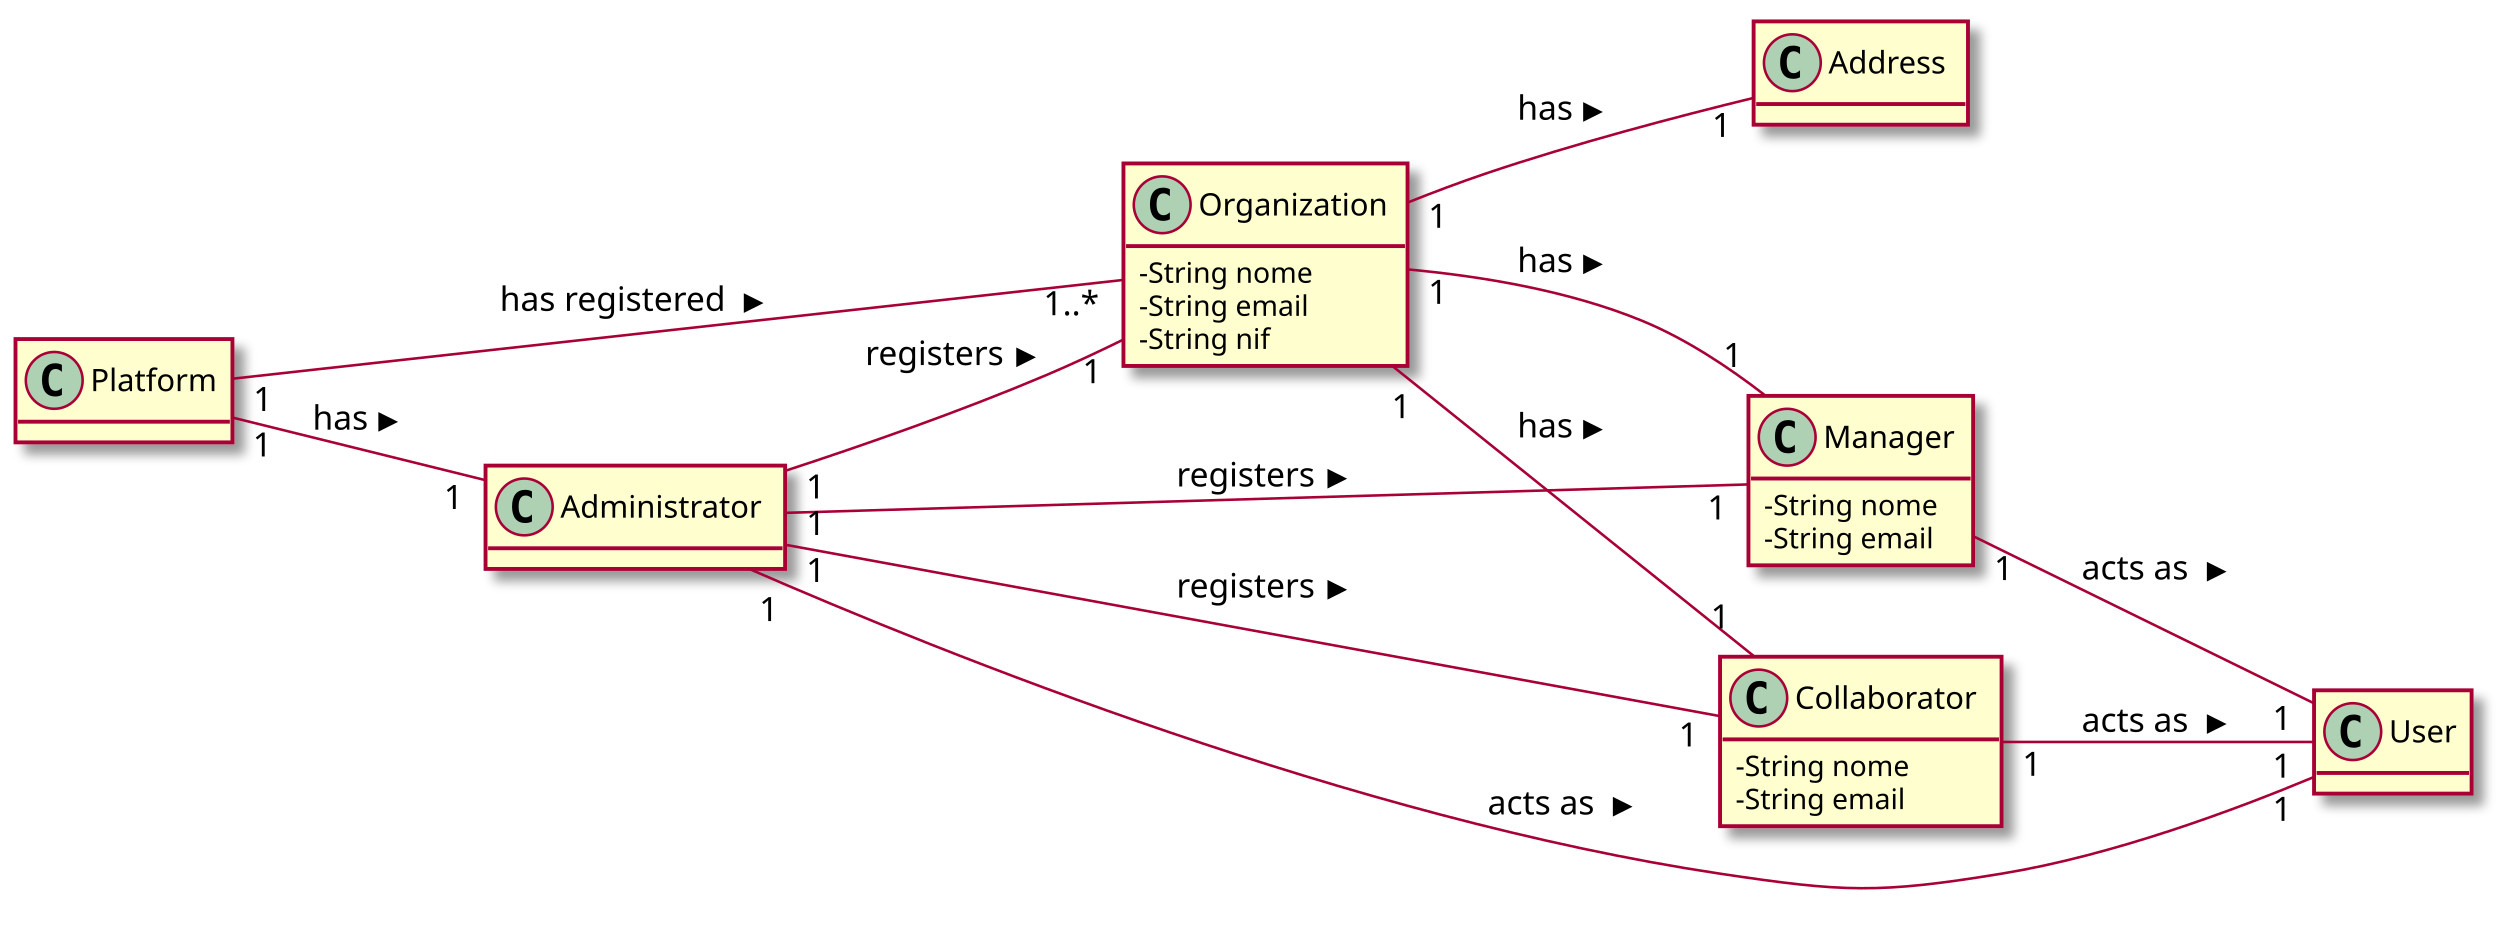
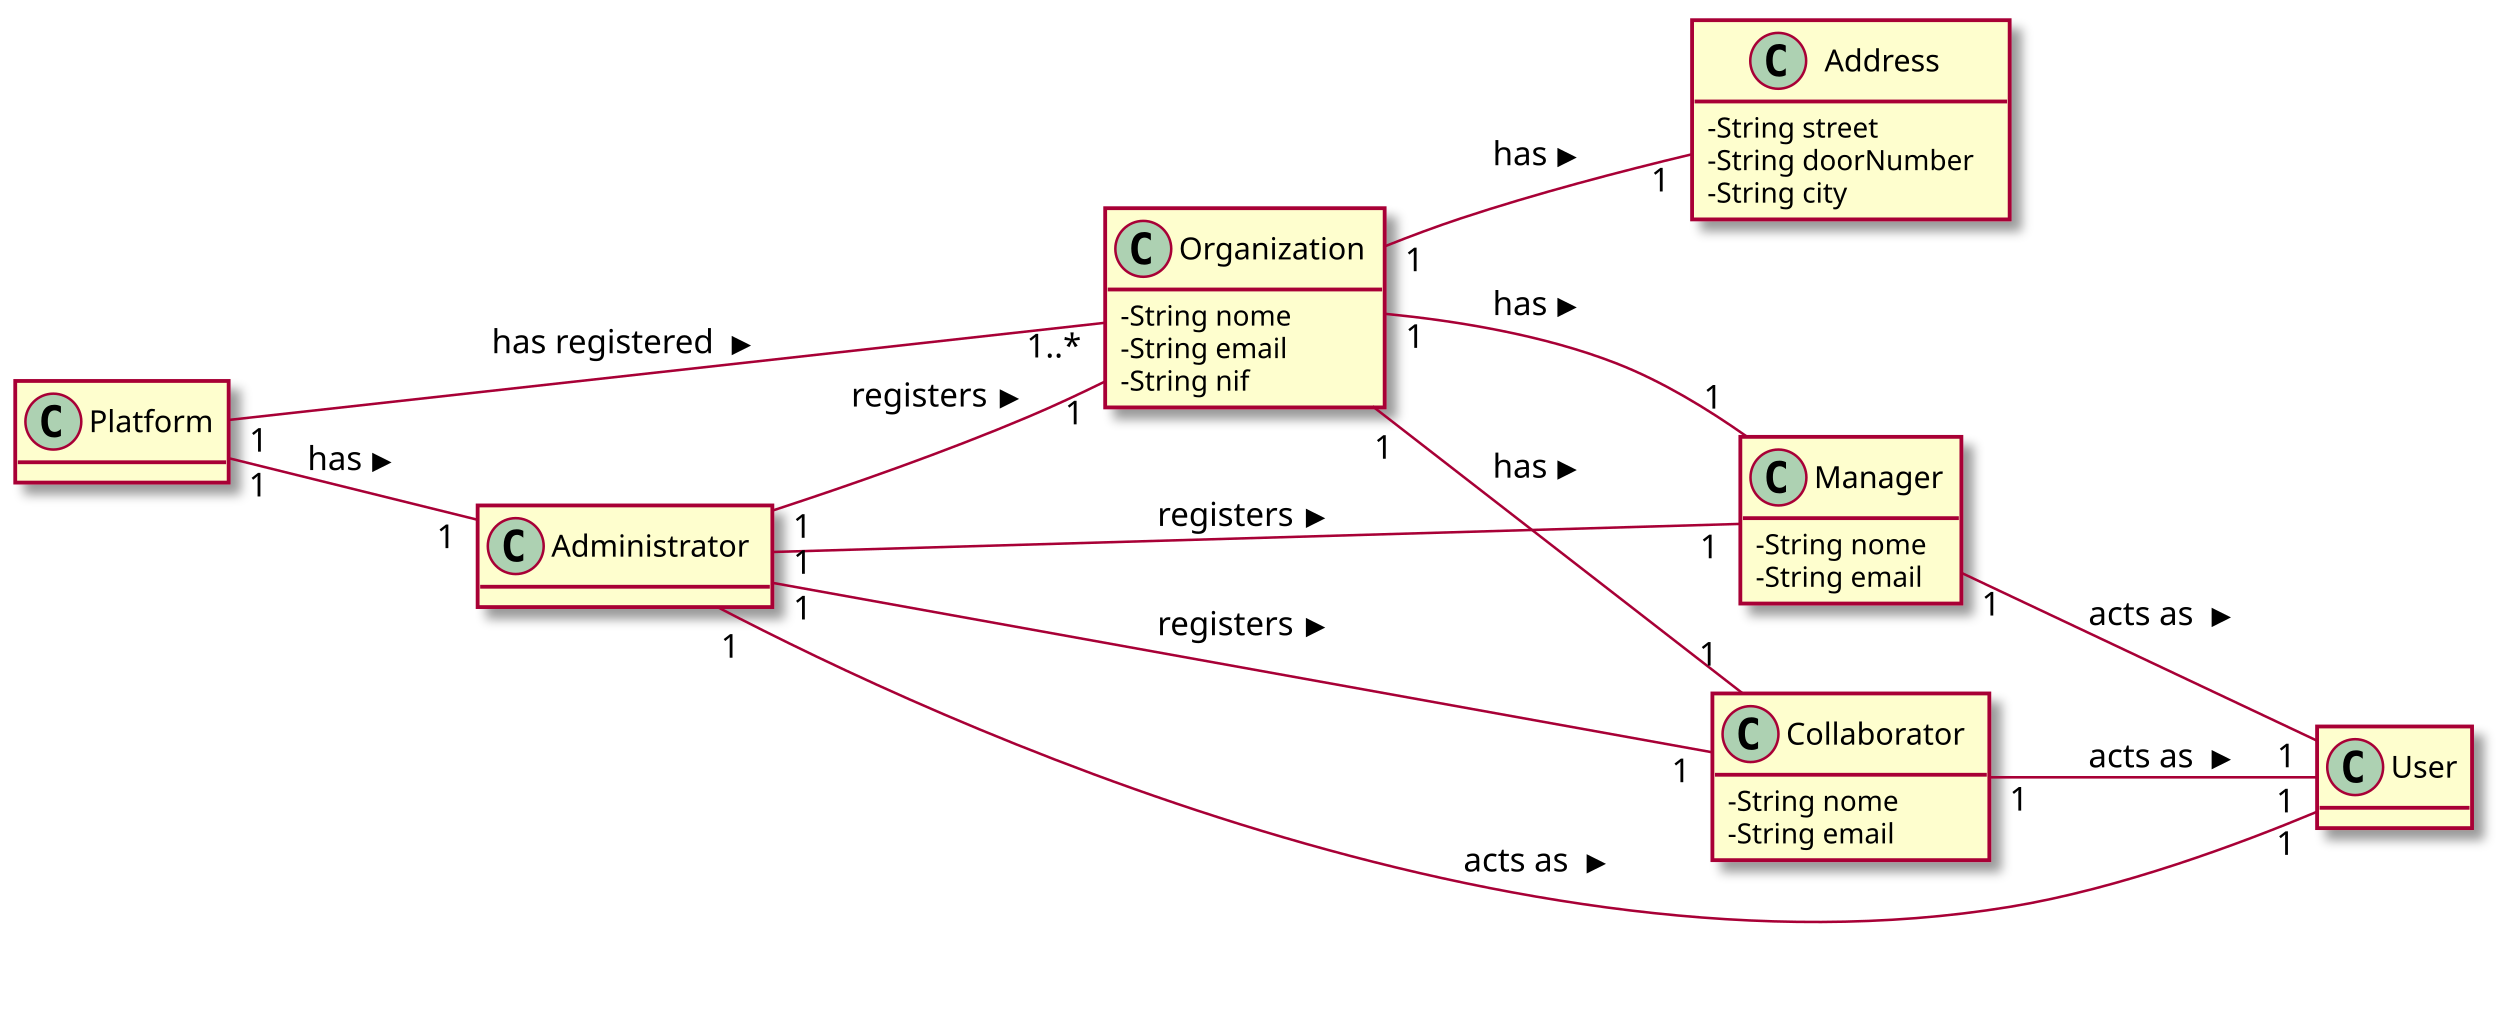
- <svg xmlns="http://www.w3.org/2000/svg" contentScriptType="application/ecmascript" contentStyleType="text/css" height="358px" preserveAspectRatio="none" style="width:968px;height:358px;" version="1.1" viewBox="0 0 968 358" width="968px" zoomAndPan="magnify">
+ <svg xmlns="http://www.w3.org/2000/svg" contentScriptType="application/ecmascript" contentStyleType="text/css" height="400px" preserveAspectRatio="none" style="width:984px;height:400px;" version="1.1" viewBox="0 0 984 400" width="984px" zoomAndPan="magnify">
  <defs>
-     <filter height="300%" id="f1e9jxdoafjw06" width="300%" x="-1" y="-1">
+     <filter height="300%" id="f1qol5cggghutw" width="300%" x="-1" y="-1">
      <feGaussianBlur result="blurOut" stdDeviation="2.0" />
      <feColorMatrix in="blurOut" result="blurOut2" type="matrix" values="0 0 0 0 0 0 0 0 0 0 0 0 0 0 0 0 0 0 .4 0" />
      <feOffset dx="4.0" dy="4.0" in="blurOut2" result="blurOut3" />
      <feBlend in="SourceGraphic" in2="blurOut3" mode="normal" />
    </filter>
  </defs>
  <g>
-     <rect fill="#FEFECE" filter="url(#f1e9jxdoafjw06)" height="40" id="Platform" style="stroke: #A80036; stroke-width: 1.5;" width="84" x="6" y="131.286" />
-     <ellipse cx="21" cy="147.286" fill="#ADD1B2" rx="11" ry="11" style="stroke: #A80036; stroke-width: 1.0;" />
-     <path d="M23.969,152.927 Q23.391,153.224 22.75,153.372 Q22.109,153.521 21.406,153.521 Q18.906,153.521 17.586,151.872 Q16.266,150.224 16.266,147.099 Q16.266,143.974 17.586,142.317 Q18.906,140.661 21.406,140.661 Q22.109,140.661 22.758,140.817 Q23.406,140.974 23.969,141.271 L23.969,143.989 Q23.344,143.411 22.75,143.138 Q22.156,142.864 21.531,142.864 Q20.188,142.864 19.5,143.935 Q18.812,145.005 18.812,147.099 Q18.812,149.192 19.5,150.263 Q20.188,151.333 21.531,151.333 Q22.156,151.333 22.75,151.06 Q23.344,150.786 23.969,150.208 L23.969,152.927 Z " />
-     <text fill="#000000" font-family="sans-serif" font-size="12" lengthAdjust="spacingAndGlyphs" textLength="52" x="35" y="151.44">Platform</text>
-     <line style="stroke: #A80036; stroke-width: 1.5;" x1="7" x2="89" y1="163.286" y2="163.286" />
-     <rect fill="#FEFECE" filter="url(#f1e9jxdoafjw06)" height="78.414" id="Organization" style="stroke: #A80036; stroke-width: 1.5;" width="110" x="435" y="63.286" />
-     <ellipse cx="450" cy="79.286" fill="#ADD1B2" rx="11" ry="11" style="stroke: #A80036; stroke-width: 1.0;" />
-     <path d="M452.969,84.927 Q452.391,85.224 451.75,85.372 Q451.109,85.521 450.406,85.521 Q447.906,85.521 446.586,83.872 Q445.266,82.224 445.266,79.099 Q445.266,75.974 446.586,74.317 Q447.906,72.661 450.406,72.661 Q451.109,72.661 451.758,72.817 Q452.406,72.974 452.969,73.271 L452.969,75.989 Q452.344,75.411 451.75,75.138 Q451.156,74.864 450.531,74.864 Q449.188,74.864 448.5,75.935 Q447.812,77.005 447.812,79.099 Q447.812,81.192 448.5,82.263 Q449.188,83.333 450.531,83.333 Q451.156,83.333 451.75,83.06 Q452.344,82.786 452.969,82.208 L452.969,84.927 Z " />
-     <text fill="#000000" font-family="sans-serif" font-size="12" lengthAdjust="spacingAndGlyphs" textLength="78" x="464" y="83.441">Organization</text>
-     <line style="stroke: #A80036; stroke-width: 1.5;" x1="436" x2="544" y1="95.286" y2="95.286" />
-     <text fill="#000000" font-family="sans-serif" font-size="11" lengthAdjust="spacingAndGlyphs" textLength="74" x="441" y="109.497">-String nome</text>
-     <text fill="#000000" font-family="sans-serif" font-size="11" lengthAdjust="spacingAndGlyphs" textLength="73" x="441" y="122.301">-String email</text>
-     <text fill="#000000" font-family="sans-serif" font-size="11" lengthAdjust="spacingAndGlyphs" textLength="56" x="441" y="135.106">-String nif</text>
-     <rect fill="#FEFECE" filter="url(#f1e9jxdoafjw06)" height="65.609" id="Collaborator" style="stroke: #A80036; stroke-width: 1.5;" width="109" x="666" y="254.286" />
-     <ellipse cx="681" cy="270.286" fill="#ADD1B2" rx="11" ry="11" style="stroke: #A80036; stroke-width: 1.0;" />
-     <path d="M683.969,275.927 Q683.391,276.224 682.75,276.372 Q682.109,276.521 681.406,276.521 Q678.906,276.521 677.586,274.872 Q676.266,273.224 676.266,270.099 Q676.266,266.974 677.586,265.317 Q678.906,263.661 681.406,263.661 Q682.109,263.661 682.758,263.817 Q683.406,263.974 683.969,264.271 L683.969,266.989 Q683.344,266.411 682.75,266.138 Q682.156,265.864 681.531,265.864 Q680.188,265.864 679.5,266.935 Q678.812,268.005 678.812,270.099 Q678.812,272.192 679.5,273.263 Q680.188,274.333 681.531,274.333 Q682.156,274.333 682.75,274.06 Q683.344,273.786 683.969,273.208 L683.969,275.927 Z " />
-     <text fill="#000000" font-family="sans-serif" font-size="12" lengthAdjust="spacingAndGlyphs" textLength="77" x="695" y="274.44">Collaborator</text>
-     <line style="stroke: #A80036; stroke-width: 1.5;" x1="667" x2="774" y1="286.286" y2="286.286" />
-     <text fill="#000000" font-family="sans-serif" font-size="11" lengthAdjust="spacingAndGlyphs" textLength="74" x="672" y="300.497">-String nome</text>
-     <text fill="#000000" font-family="sans-serif" font-size="11" lengthAdjust="spacingAndGlyphs" textLength="73" x="672" y="313.301">-String email</text>
-     <rect fill="#FEFECE" filter="url(#f1e9jxdoafjw06)" height="65.609" id="Manager" style="stroke: #A80036; stroke-width: 1.5;" width="87" x="677" y="153.286" />
-     <ellipse cx="692" cy="169.286" fill="#ADD1B2" rx="11" ry="11" style="stroke: #A80036; stroke-width: 1.0;" />
-     <path d="M694.969,174.927 Q694.391,175.224 693.75,175.372 Q693.109,175.521 692.406,175.521 Q689.906,175.521 688.586,173.872 Q687.266,172.224 687.266,169.099 Q687.266,165.974 688.586,164.317 Q689.906,162.661 692.406,162.661 Q693.109,162.661 693.758,162.817 Q694.406,162.974 694.969,163.271 L694.969,165.989 Q694.344,165.411 693.75,165.138 Q693.156,164.864 692.531,164.864 Q691.188,164.864 690.5,165.935 Q689.812,167.005 689.812,169.099 Q689.812,171.192 690.5,172.263 Q691.188,173.333 692.531,173.333 Q693.156,173.333 693.75,173.06 Q694.344,172.786 694.969,172.208 L694.969,174.927 Z " />
-     <text fill="#000000" font-family="sans-serif" font-size="12" lengthAdjust="spacingAndGlyphs" textLength="55" x="706" y="173.44">Manager</text>
-     <line style="stroke: #A80036; stroke-width: 1.5;" x1="678" x2="763" y1="185.286" y2="185.286" />
-     <text fill="#000000" font-family="sans-serif" font-size="11" lengthAdjust="spacingAndGlyphs" textLength="74" x="683" y="199.497">-String nome</text>
-     <text fill="#000000" font-family="sans-serif" font-size="11" lengthAdjust="spacingAndGlyphs" textLength="73" x="683" y="212.301">-String email</text>
-     <rect fill="#FEFECE" filter="url(#f1e9jxdoafjw06)" height="40" id="User" style="stroke: #A80036; stroke-width: 1.5;" width="61" x="896" y="267.286" />
-     <ellipse cx="911" cy="283.286" fill="#ADD1B2" rx="11" ry="11" style="stroke: #A80036; stroke-width: 1.0;" />
-     <path d="M913.969,288.927 Q913.391,289.224 912.75,289.372 Q912.109,289.521 911.406,289.521 Q908.906,289.521 907.586,287.872 Q906.266,286.224 906.266,283.099 Q906.266,279.974 907.586,278.317 Q908.906,276.661 911.406,276.661 Q912.109,276.661 912.758,276.817 Q913.406,276.974 913.969,277.271 L913.969,279.989 Q913.344,279.411 912.75,279.138 Q912.156,278.864 911.531,278.864 Q910.188,278.864 909.5,279.935 Q908.812,281.005 908.812,283.099 Q908.812,285.192 909.5,286.263 Q910.188,287.333 911.531,287.333 Q912.156,287.333 912.75,287.06 Q913.344,286.786 913.969,286.208 L913.969,288.927 Z " />
-     <text fill="#000000" font-family="sans-serif" font-size="12" lengthAdjust="spacingAndGlyphs" textLength="29" x="925" y="287.44">User</text>
-     <line style="stroke: #A80036; stroke-width: 1.5;" x1="897" x2="956" y1="299.286" y2="299.286" />
-     <rect fill="#FEFECE" filter="url(#f1e9jxdoafjw06)" height="40" id="Administrator" style="stroke: #A80036; stroke-width: 1.5;" width="116" x="188" y="180.286" />
-     <ellipse cx="203" cy="196.286" fill="#ADD1B2" rx="11" ry="11" style="stroke: #A80036; stroke-width: 1.0;" />
-     <path d="M205.969,201.927 Q205.391,202.224 204.75,202.372 Q204.109,202.521 203.406,202.521 Q200.906,202.521 199.586,200.872 Q198.266,199.224 198.266,196.099 Q198.266,192.974 199.586,191.317 Q200.906,189.661 203.406,189.661 Q204.109,189.661 204.758,189.817 Q205.406,189.974 205.969,190.271 L205.969,192.989 Q205.344,192.411 204.75,192.138 Q204.156,191.864 203.531,191.864 Q202.188,191.864 201.5,192.935 Q200.812,194.005 200.812,196.099 Q200.812,198.192 201.5,199.263 Q202.188,200.333 203.531,200.333 Q204.156,200.333 204.75,200.06 Q205.344,199.786 205.969,199.208 L205.969,201.927 Z " />
-     <text fill="#000000" font-family="sans-serif" font-size="12" lengthAdjust="spacingAndGlyphs" textLength="84" x="217" y="200.44">Administrator</text>
-     <line style="stroke: #A80036; stroke-width: 1.5;" x1="189" x2="303" y1="212.286" y2="212.286" />
-     <rect fill="#FEFECE" filter="url(#f1e9jxdoafjw06)" height="40" id="Address" style="stroke: #A80036; stroke-width: 1.5;" width="83" x="679" y="8.286" />
-     <ellipse cx="694" cy="24.286" fill="#ADD1B2" rx="11" ry="11" style="stroke: #A80036; stroke-width: 1.0;" />
-     <path d="M696.969,29.927 Q696.391,30.224 695.75,30.372 Q695.109,30.521 694.406,30.521 Q691.906,30.521 690.586,28.872 Q689.266,27.224 689.266,24.099 Q689.266,20.974 690.586,19.317 Q691.906,17.661 694.406,17.661 Q695.109,17.661 695.758,17.817 Q696.406,17.974 696.969,18.271 L696.969,20.989 Q696.344,20.411 695.75,20.138 Q695.156,19.864 694.531,19.864 Q693.188,19.864 692.5,20.935 Q691.812,22.005 691.812,24.099 Q691.812,26.192 692.5,27.263 Q693.188,28.333 694.531,28.333 Q695.156,28.333 695.75,28.06 Q696.344,27.786 696.969,27.208 L696.969,29.927 Z " />
-     <text fill="#000000" font-family="sans-serif" font-size="12" lengthAdjust="spacingAndGlyphs" textLength="51" x="708" y="28.441">Address</text>
-     <line style="stroke: #A80036; stroke-width: 1.5;" x1="680" x2="761" y1="40.286" y2="40.286" />
-     <path d="M90.476,161.798 C118.884,168.828 156.629,178.169 187.821,185.888 " fill="none" id="Platform-Administrator" style="stroke: #A80036; stroke-width: 1.0;" />
-     <text fill="#000000" font-family="sans-serif" font-size="13" lengthAdjust="spacingAndGlyphs" textLength="23" x="121" y="166.353">has</text>
-     <polygon fill="#000000" points="147,160.353,153,163.353,147,166.353,147,160.353" style="stroke: #000000; stroke-width: 1.0;" />
-     <text fill="#000000" font-family="sans-serif" font-size="13" lengthAdjust="spacingAndGlyphs" textLength="8" x="97.883" y="176.746">1</text>
-     <text fill="#000000" font-family="sans-serif" font-size="13" lengthAdjust="spacingAndGlyphs" textLength="8" x="171.854" y="197.08">1</text>
-     <path d="M90.381,146.588 C170.76,137.677 345.294,118.328 434.733,108.413 " fill="none" id="Platform-Organization" style="stroke: #A80036; stroke-width: 1.0;" />
-     <text fill="#000000" font-family="sans-serif" font-size="13" lengthAdjust="spacingAndGlyphs" textLength="92" x="193.5" y="120.353">has registered</text>
-     <polygon fill="#000000" points="288.5,114.353,294.5,117.353,288.5,120.353,288.5,114.353" style="stroke: #000000; stroke-width: 1.0;" />
-     <text fill="#000000" font-family="sans-serif" font-size="13" lengthAdjust="spacingAndGlyphs" textLength="8" x="98.063" y="159.13">1</text>
-     <text fill="#000000" font-family="sans-serif" font-size="13" lengthAdjust="spacingAndGlyphs" textLength="23" x="404.013" y="122.039">1..*</text>
-     <path d="M545.392,78.279 C555.175,74.384 565.325,70.56 575,67.286 C609.558,55.594 649.658,45.064 678.998,37.901 " fill="none" id="Organization-Address" style="stroke: #A80036; stroke-width: 1.0;" />
-     <text fill="#000000" font-family="sans-serif" font-size="13" lengthAdjust="spacingAndGlyphs" textLength="23" x="587.5" y="46.353">has</text>
-     <polygon fill="#000000" points="613.5,40.353,619.5,43.353,613.5,46.353,613.5,40.353" style="stroke: #000000; stroke-width: 1.0;" />
-     <text fill="#000000" font-family="sans-serif" font-size="13" lengthAdjust="spacingAndGlyphs" textLength="8" x="553.002" y="88.213">1</text>
-     <text fill="#000000" font-family="sans-serif" font-size="13" lengthAdjust="spacingAndGlyphs" textLength="8" x="662.893" y="53.029">1</text>
-     <path d="M545.062,104.319 C573.143,106.896 607.328,112.457 636,124.286 C652.82,131.226 669.393,142.204 683.346,153.007 " fill="none" id="Organization-Manager" style="stroke: #A80036; stroke-width: 1.0;" />
-     <text fill="#000000" font-family="sans-serif" font-size="13" lengthAdjust="spacingAndGlyphs" textLength="23" x="587.5" y="105.353">has</text>
-     <polygon fill="#000000" points="613.5,99.353,619.5,102.353,613.5,105.353,613.5,99.353" style="stroke: #000000; stroke-width: 1.0;" />
-     <text fill="#000000" font-family="sans-serif" font-size="13" lengthAdjust="spacingAndGlyphs" textLength="8" x="552.998" y="117.648">1</text>
-     <text fill="#000000" font-family="sans-serif" font-size="13" lengthAdjust="spacingAndGlyphs" textLength="8" x="667.244" y="142.097">1</text>
-     <path d="M538.601,141.294 C580.339,174.793 639.846,222.553 679.289,254.21 " fill="none" id="Organization-Collaborator" style="stroke: #A80036; stroke-width: 1.0;" />
-     <text fill="#000000" font-family="sans-serif" font-size="13" lengthAdjust="spacingAndGlyphs" textLength="23" x="587.5" y="169.353">has</text>
-     <polygon fill="#000000" points="613.5,163.353,619.5,166.353,613.5,169.353,613.5,163.353" style="stroke: #000000; stroke-width: 1.0;" />
-     <text fill="#000000" font-family="sans-serif" font-size="13" lengthAdjust="spacingAndGlyphs" textLength="8" x="538.825" y="161.91">1</text>
-     <text fill="#000000" font-family="sans-serif" font-size="13" lengthAdjust="spacingAndGlyphs" textLength="8" x="662.388" y="243.34">1</text>
-     <path d="M775.163,287.286 C813.783,287.286 864.128,287.286 895.893,287.286 " fill="none" id="Collaborator-User" style="stroke: #A80036; stroke-width: 1.0;" />
-     <text fill="#000000" font-family="sans-serif" font-size="13" lengthAdjust="spacingAndGlyphs" textLength="46" x="806" y="283.353">acts as</text>
-     <polygon fill="#000000" points="855,277.353,861,280.353,855,283.353,855,277.353" style="stroke: #000000; stroke-width: 1.0;" />
-     <text fill="#000000" font-family="sans-serif" font-size="13" lengthAdjust="spacingAndGlyphs" textLength="8" x="783.046" y="300.396">1</text>
-     <text fill="#000000" font-family="sans-serif" font-size="13" lengthAdjust="spacingAndGlyphs" textLength="8" x="879.89" y="301.103">1</text>
-     <path d="M764.187,207.706 C803.752,227.104 861.029,255.187 895.903,272.285 " fill="none" id="Manager-User" style="stroke: #A80036; stroke-width: 1.0;" />
-     <text fill="#000000" font-family="sans-serif" font-size="13" lengthAdjust="spacingAndGlyphs" textLength="46" x="806" y="224.353">acts as</text>
-     <polygon fill="#000000" points="855,218.353,861,221.353,855,224.353,855,218.353" style="stroke: #000000; stroke-width: 1.0;" />
-     <text fill="#000000" font-family="sans-serif" font-size="13" lengthAdjust="spacingAndGlyphs" textLength="8" x="772.086" y="224.606">1</text>
-     <text fill="#000000" font-family="sans-serif" font-size="13" lengthAdjust="spacingAndGlyphs" textLength="8" x="879.902" y="282.632">1</text>
-     <path d="M304.115,182.279 C334.539,172.328 372.188,159.186 405,145.286 C414.746,141.158 424.931,136.406 434.727,131.601 " fill="none" id="Administrator-Organization" style="stroke: #A80036; stroke-width: 1.0;" />
-     <text fill="#000000" font-family="sans-serif" font-size="13" lengthAdjust="spacingAndGlyphs" textLength="56" x="335" y="141.353">registers</text>
-     <polygon fill="#000000" points="394,135.353,400,138.353,394,141.353,394,135.353" style="stroke: #000000; stroke-width: 1.0;" />
-     <text fill="#000000" font-family="sans-serif" font-size="13" lengthAdjust="spacingAndGlyphs" textLength="8" x="312.074" y="193.008">1</text>
-     <text fill="#000000" font-family="sans-serif" font-size="13" lengthAdjust="spacingAndGlyphs" textLength="8" x="419.133" y="148.367">1</text>
-     <path d="M290.154,220.313 C365.383,253.163 524.065,316.974 666,338.286 C713.907,345.48 727.193,346.117 775,338.286 C818.272,331.198 865.84,313.433 895.917,300.869 " fill="none" id="Administrator-User" style="stroke: #A80036; stroke-width: 1.0;" />
-     <text fill="#000000" font-family="sans-serif" font-size="13" lengthAdjust="spacingAndGlyphs" textLength="46" x="576" y="315.353">acts as</text>
-     <polygon fill="#000000" points="625,309.353,631,312.353,625,315.353,625,309.353" style="stroke: #000000; stroke-width: 1.0;" />
-     <text fill="#000000" font-family="sans-serif" font-size="13" lengthAdjust="spacingAndGlyphs" textLength="8" x="293.949" y="240.486">1</text>
-     <text fill="#000000" font-family="sans-serif" font-size="13" lengthAdjust="spacingAndGlyphs" textLength="8" x="879.92" y="317.827">1</text>
-     <path d="M304.183,210.954 C396.613,227.901 575.736,260.744 665.881,277.272 " fill="none" id="Administrator-Collaborator" style="stroke: #A80036; stroke-width: 1.0;" />
-     <text fill="#000000" font-family="sans-serif" font-size="13" lengthAdjust="spacingAndGlyphs" textLength="56" x="455.5" y="231.353">registers</text>
-     <polygon fill="#000000" points="514.5,225.353,520.5,228.353,514.5,231.353,514.5,225.353" style="stroke: #000000; stroke-width: 1.0;" />
-     <text fill="#000000" font-family="sans-serif" font-size="13" lengthAdjust="spacingAndGlyphs" textLength="8" x="312.15" y="225.357">1</text>
-     <text fill="#000000" font-family="sans-serif" font-size="13" lengthAdjust="spacingAndGlyphs" textLength="8" x="650.004" y="289.036">1</text>
-     <path d="M304.183,198.57 C400.573,195.726 591.242,190.1 676.962,187.571 " fill="none" id="Administrator-Manager" style="stroke: #A80036; stroke-width: 1.0;" />
-     <text fill="#000000" font-family="sans-serif" font-size="13" lengthAdjust="spacingAndGlyphs" textLength="56" x="455.5" y="188.353">registers</text>
-     <polygon fill="#000000" points="514.5,182.353,520.5,185.353,514.5,188.353,514.5,182.353" style="stroke: #000000; stroke-width: 1.0;" />
-     <text fill="#000000" font-family="sans-serif" font-size="13" lengthAdjust="spacingAndGlyphs" textLength="8" x="312.15" y="207.155">1</text>
-     <text fill="#000000" font-family="sans-serif" font-size="13" lengthAdjust="spacingAndGlyphs" textLength="8" x="661.088" y="201.136">1</text>
+     <rect fill="#FEFECE" filter="url(#f1qol5cggghutw)" height="40" id="Platform" style="stroke: #A80036; stroke-width: 1.5;" width="84" x="6" y="149.945" />
+     <ellipse cx="21" cy="165.945" fill="#ADD1B2" rx="11" ry="11" style="stroke: #A80036; stroke-width: 1.0;" />
+     <path d="M23.969,171.585 Q23.391,171.882 22.75,172.03 Q22.109,172.179 21.406,172.179 Q18.906,172.179 17.586,170.53 Q16.266,168.882 16.266,165.757 Q16.266,162.632 17.586,160.976 Q18.906,159.32 21.406,159.32 Q22.109,159.32 22.758,159.476 Q23.406,159.632 23.969,159.929 L23.969,162.648 Q23.344,162.07 22.75,161.796 Q22.156,161.523 21.531,161.523 Q20.188,161.523 19.5,162.593 Q18.812,163.663 18.812,165.757 Q18.812,167.851 19.5,168.921 Q20.188,169.992 21.531,169.992 Q22.156,169.992 22.75,169.718 Q23.344,169.445 23.969,168.867 L23.969,171.585 Z " />
+     <text fill="#000000" font-family="sans-serif" font-size="12" lengthAdjust="spacingAndGlyphs" textLength="52" x="35" y="170.099">Platform</text>
+     <line style="stroke: #A80036; stroke-width: 1.5;" x1="7" x2="89" y1="181.945" y2="181.945" />
+     <rect fill="#FEFECE" filter="url(#f1qol5cggghutw)" height="78.414" id="Organization" style="stroke: #A80036; stroke-width: 1.5;" width="110" x="435" y="81.945" />
+     <ellipse cx="450" cy="97.945" fill="#ADD1B2" rx="11" ry="11" style="stroke: #A80036; stroke-width: 1.0;" />
+     <path d="M452.969,103.585 Q452.391,103.882 451.75,104.031 Q451.109,104.179 450.406,104.179 Q447.906,104.179 446.586,102.531 Q445.266,100.882 445.266,97.757 Q445.266,94.632 446.586,92.976 Q447.906,91.32 450.406,91.32 Q451.109,91.32 451.758,91.476 Q452.406,91.632 452.969,91.929 L452.969,94.648 Q452.344,94.07 451.75,93.796 Q451.156,93.523 450.531,93.523 Q449.188,93.523 448.5,94.593 Q447.812,95.663 447.812,97.757 Q447.812,99.851 448.5,100.921 Q449.188,101.992 450.531,101.992 Q451.156,101.992 451.75,101.718 Q452.344,101.445 452.969,100.867 L452.969,103.585 Z " />
+     <text fill="#000000" font-family="sans-serif" font-size="12" lengthAdjust="spacingAndGlyphs" textLength="78" x="464" y="102.099">Organization</text>
+     <line style="stroke: #A80036; stroke-width: 1.5;" x1="436" x2="544" y1="113.945" y2="113.945" />
+     <text fill="#000000" font-family="sans-serif" font-size="11" lengthAdjust="spacingAndGlyphs" textLength="74" x="441" y="128.155">-String nome</text>
+     <text fill="#000000" font-family="sans-serif" font-size="11" lengthAdjust="spacingAndGlyphs" textLength="73" x="441" y="140.96">-String email</text>
+     <text fill="#000000" font-family="sans-serif" font-size="11" lengthAdjust="spacingAndGlyphs" textLength="56" x="441" y="153.764">-String nif</text>
+     <rect fill="#FEFECE" filter="url(#f1qol5cggghutw)" height="65.609" id="Collaborator" style="stroke: #A80036; stroke-width: 1.5;" width="109" x="674" y="272.945" />
+     <ellipse cx="689" cy="288.945" fill="#ADD1B2" rx="11" ry="11" style="stroke: #A80036; stroke-width: 1.0;" />
+     <path d="M691.969,294.585 Q691.391,294.882 690.75,295.031 Q690.109,295.179 689.406,295.179 Q686.906,295.179 685.586,293.531 Q684.266,291.882 684.266,288.757 Q684.266,285.632 685.586,283.976 Q686.906,282.32 689.406,282.32 Q690.109,282.32 690.758,282.476 Q691.406,282.632 691.969,282.929 L691.969,285.648 Q691.344,285.07 690.75,284.796 Q690.156,284.523 689.531,284.523 Q688.188,284.523 687.5,285.593 Q686.812,286.663 686.812,288.757 Q686.812,290.851 687.5,291.921 Q688.188,292.991 689.531,292.991 Q690.156,292.991 690.75,292.718 Q691.344,292.445 691.969,291.866 L691.969,294.585 Z " />
+     <text fill="#000000" font-family="sans-serif" font-size="12" lengthAdjust="spacingAndGlyphs" textLength="77" x="703" y="293.099">Collaborator</text>
+     <line style="stroke: #A80036; stroke-width: 1.5;" x1="675" x2="782" y1="304.945" y2="304.945" />
+     <text fill="#000000" font-family="sans-serif" font-size="11" lengthAdjust="spacingAndGlyphs" textLength="74" x="680" y="319.155">-String nome</text>
+     <text fill="#000000" font-family="sans-serif" font-size="11" lengthAdjust="spacingAndGlyphs" textLength="73" x="680" y="331.96">-String email</text>
+     <rect fill="#FEFECE" filter="url(#f1qol5cggghutw)" height="65.609" id="Manager" style="stroke: #A80036; stroke-width: 1.5;" width="87" x="685" y="171.945" />
+     <ellipse cx="700" cy="187.945" fill="#ADD1B2" rx="11" ry="11" style="stroke: #A80036; stroke-width: 1.0;" />
+     <path d="M702.969,193.585 Q702.391,193.882 701.75,194.03 Q701.109,194.179 700.406,194.179 Q697.906,194.179 696.586,192.53 Q695.266,190.882 695.266,187.757 Q695.266,184.632 696.586,182.976 Q697.906,181.32 700.406,181.32 Q701.109,181.32 701.758,181.476 Q702.406,181.632 702.969,181.929 L702.969,184.648 Q702.344,184.07 701.75,183.796 Q701.156,183.523 700.531,183.523 Q699.188,183.523 698.5,184.593 Q697.812,185.663 697.812,187.757 Q697.812,189.851 698.5,190.921 Q699.188,191.992 700.531,191.992 Q701.156,191.992 701.75,191.718 Q702.344,191.445 702.969,190.867 L702.969,193.585 Z " />
+     <text fill="#000000" font-family="sans-serif" font-size="12" lengthAdjust="spacingAndGlyphs" textLength="55" x="714" y="192.099">Manager</text>
+     <line style="stroke: #A80036; stroke-width: 1.5;" x1="686" x2="771" y1="203.945" y2="203.945" />
+     <text fill="#000000" font-family="sans-serif" font-size="11" lengthAdjust="spacingAndGlyphs" textLength="74" x="691" y="218.155">-String nome</text>
+     <text fill="#000000" font-family="sans-serif" font-size="11" lengthAdjust="spacingAndGlyphs" textLength="73" x="691" y="230.96">-String email</text>
+     <rect fill="#FEFECE" filter="url(#f1qol5cggghutw)" height="40" id="User" style="stroke: #A80036; stroke-width: 1.5;" width="61" x="912" y="285.945" />
+     <ellipse cx="927" cy="301.945" fill="#ADD1B2" rx="11" ry="11" style="stroke: #A80036; stroke-width: 1.0;" />
+     <path d="M929.969,307.585 Q929.391,307.882 928.75,308.031 Q928.109,308.179 927.406,308.179 Q924.906,308.179 923.586,306.531 Q922.266,304.882 922.266,301.757 Q922.266,298.632 923.586,296.976 Q924.906,295.32 927.406,295.32 Q928.109,295.32 928.758,295.476 Q929.406,295.632 929.969,295.929 L929.969,298.648 Q929.344,298.07 928.75,297.796 Q928.156,297.523 927.531,297.523 Q926.188,297.523 925.5,298.593 Q924.812,299.663 924.812,301.757 Q924.812,303.851 925.5,304.921 Q926.188,305.991 927.531,305.991 Q928.156,305.991 928.75,305.718 Q929.344,305.445 929.969,304.866 L929.969,307.585 Z " />
+     <text fill="#000000" font-family="sans-serif" font-size="12" lengthAdjust="spacingAndGlyphs" textLength="29" x="941" y="306.099">User</text>
+     <line style="stroke: #A80036; stroke-width: 1.5;" x1="913" x2="972" y1="317.945" y2="317.945" />
+     <rect fill="#FEFECE" filter="url(#f1qol5cggghutw)" height="78.414" id="Address" style="stroke: #A80036; stroke-width: 1.5;" width="125" x="666" y="7.945" />
+     <ellipse cx="699.9" cy="23.945" fill="#ADD1B2" rx="11" ry="11" style="stroke: #A80036; stroke-width: 1.0;" />
+     <path d="M702.869,29.585 Q702.291,29.882 701.65,30.03 Q701.009,30.179 700.306,30.179 Q697.806,30.179 696.486,28.53 Q695.166,26.882 695.166,23.757 Q695.166,20.632 696.486,18.976 Q697.806,17.32 700.306,17.32 Q701.009,17.32 701.658,17.476 Q702.306,17.632 702.869,17.929 L702.869,20.648 Q702.244,20.07 701.65,19.796 Q701.056,19.523 700.431,19.523 Q699.087,19.523 698.4,20.593 Q697.712,21.663 697.712,23.757 Q697.712,25.851 698.4,26.921 Q699.087,27.991 700.431,27.991 Q701.056,27.991 701.65,27.718 Q702.244,27.445 702.869,26.866 L702.869,29.585 Z " />
+     <text fill="#000000" font-family="sans-serif" font-size="12" lengthAdjust="spacingAndGlyphs" textLength="51" x="718.1" y="28.099">Address</text>
+     <line style="stroke: #A80036; stroke-width: 1.5;" x1="667" x2="790" y1="39.945" y2="39.945" />
+     <text fill="#000000" font-family="sans-serif" font-size="11" lengthAdjust="spacingAndGlyphs" textLength="76" x="672" y="54.155">-String street</text>
+     <text fill="#000000" font-family="sans-serif" font-size="11" lengthAdjust="spacingAndGlyphs" textLength="113" x="672" y="66.96">-String doorNumber</text>
+     <text fill="#000000" font-family="sans-serif" font-size="11" lengthAdjust="spacingAndGlyphs" textLength="61" x="672" y="79.764">-String city</text>
+     <rect fill="#FEFECE" filter="url(#f1qol5cggghutw)" height="40" id="Administrator" style="stroke: #A80036; stroke-width: 1.5;" width="116" x="188" y="198.945" />
+     <ellipse cx="203" cy="214.945" fill="#ADD1B2" rx="11" ry="11" style="stroke: #A80036; stroke-width: 1.0;" />
+     <path d="M205.969,220.585 Q205.391,220.882 204.75,221.03 Q204.109,221.179 203.406,221.179 Q200.906,221.179 199.586,219.53 Q198.266,217.882 198.266,214.757 Q198.266,211.632 199.586,209.976 Q200.906,208.32 203.406,208.32 Q204.109,208.32 204.758,208.476 Q205.406,208.632 205.969,208.929 L205.969,211.648 Q205.344,211.07 204.75,210.796 Q204.156,210.523 203.531,210.523 Q202.188,210.523 201.5,211.593 Q200.812,212.663 200.812,214.757 Q200.812,216.851 201.5,217.921 Q202.188,218.992 203.531,218.992 Q204.156,218.992 204.75,218.718 Q205.344,218.445 205.969,217.867 L205.969,220.585 Z " />
+     <text fill="#000000" font-family="sans-serif" font-size="12" lengthAdjust="spacingAndGlyphs" textLength="84" x="217" y="219.099">Administrator</text>
+     <line style="stroke: #A80036; stroke-width: 1.5;" x1="189" x2="303" y1="230.945" y2="230.945" />
+     <path d="M90.476,180.456 C118.884,187.487 156.629,196.828 187.821,204.547 " fill="none" id="Platform-Administrator" style="stroke: #A80036; stroke-width: 1.0;" />
+     <text fill="#000000" font-family="sans-serif" font-size="13" lengthAdjust="spacingAndGlyphs" textLength="23" x="121" y="185.012">has</text>
+     <polygon fill="#000000" points="147,179.011,153,182.011,147,185.011,147,179.011" style="stroke: #000000; stroke-width: 1.0;" />
+     <text fill="#000000" font-family="sans-serif" font-size="13" lengthAdjust="spacingAndGlyphs" textLength="8" x="97.883" y="195.404">1</text>
+     <text fill="#000000" font-family="sans-serif" font-size="13" lengthAdjust="spacingAndGlyphs" textLength="8" x="171.854" y="215.738">1</text>
+     <path d="M90.381,165.246 C170.76,156.335 345.294,136.987 434.733,127.072 " fill="none" id="Platform-Organization" style="stroke: #A80036; stroke-width: 1.0;" />
+     <text fill="#000000" font-family="sans-serif" font-size="13" lengthAdjust="spacingAndGlyphs" textLength="92" x="193.5" y="139.012">has registered</text>
+     <polygon fill="#000000" points="288.5,133.011,294.5,136.011,288.5,139.011,288.5,133.011" style="stroke: #000000; stroke-width: 1.0;" />
+     <text fill="#000000" font-family="sans-serif" font-size="13" lengthAdjust="spacingAndGlyphs" textLength="8" x="98.063" y="177.788">1</text>
+     <text fill="#000000" font-family="sans-serif" font-size="13" lengthAdjust="spacingAndGlyphs" textLength="23" x="404.013" y="140.698">1..*</text>
+     <path d="M545.356,96.83 C555.143,92.947 565.304,89.155 575,85.945 C604.496,76.18 637.861,67.436 665.931,60.716 " fill="none" id="Organization-Address" style="stroke: #A80036; stroke-width: 1.0;" />
+     <text fill="#000000" font-family="sans-serif" font-size="13" lengthAdjust="spacingAndGlyphs" textLength="23" x="587.5" y="65.011">has</text>
+     <polygon fill="#000000" points="613.5,59.011,619.5,62.011,613.5,65.011,613.5,59.011" style="stroke: #000000; stroke-width: 1.0;" />
+     <text fill="#000000" font-family="sans-serif" font-size="13" lengthAdjust="spacingAndGlyphs" textLength="8" x="552.961" y="106.751">1</text>
+     <text fill="#000000" font-family="sans-serif" font-size="13" lengthAdjust="spacingAndGlyphs" textLength="8" x="649.818" y="75.358">1</text>
+     <path d="M545.205,123.522 C573.167,126.245 607.202,131.774 636,142.945 C654.024,149.936 672.081,160.926 687.395,171.724 " fill="none" id="Organization-Manager" style="stroke: #A80036; stroke-width: 1.0;" />
+     <text fill="#000000" font-family="sans-serif" font-size="13" lengthAdjust="spacingAndGlyphs" textLength="23" x="587.5" y="124.011">has</text>
+     <polygon fill="#000000" points="613.5,118.011,619.5,121.011,613.5,124.011,613.5,118.011" style="stroke: #000000; stroke-width: 1.0;" />
+     <text fill="#000000" font-family="sans-serif" font-size="13" lengthAdjust="spacingAndGlyphs" textLength="8" x="553.161" y="136.924">1</text>
+     <text fill="#000000" font-family="sans-serif" font-size="13" lengthAdjust="spacingAndGlyphs" textLength="8" x="670.516" y="160.825">1</text>
+     <path d="M540.288,159.952 C583.475,193.451 645.047,241.211 685.859,272.869 " fill="none" id="Organization-Collaborator" style="stroke: #A80036; stroke-width: 1.0;" />
+     <text fill="#000000" font-family="sans-serif" font-size="13" lengthAdjust="spacingAndGlyphs" textLength="23" x="587.5" y="188.012">has</text>
+     <polygon fill="#000000" points="613.5,182.011,619.5,185.011,613.5,188.011,613.5,182.011" style="stroke: #000000; stroke-width: 1.0;" />
+     <text fill="#000000" font-family="sans-serif" font-size="13" lengthAdjust="spacingAndGlyphs" textLength="8" x="540.823" y="180.568">1</text>
+     <text fill="#000000" font-family="sans-serif" font-size="13" lengthAdjust="spacingAndGlyphs" textLength="8" x="668.676" y="261.999">1</text>
+     <path d="M783.055,305.945 C823.92,305.945 878.344,305.945 911.873,305.945 " fill="none" id="Collaborator-User" style="stroke: #A80036; stroke-width: 1.0;" />
+     <text fill="#000000" font-family="sans-serif" font-size="13" lengthAdjust="spacingAndGlyphs" textLength="46" x="822" y="302.012">acts as</text>
+     <polygon fill="#000000" points="871,296.011,877,299.011,871,302.011,871,296.011" style="stroke: #000000; stroke-width: 1.0;" />
+     <text fill="#000000" font-family="sans-serif" font-size="13" lengthAdjust="spacingAndGlyphs" textLength="8" x="790.923" y="319.055">1</text>
+     <text fill="#000000" font-family="sans-serif" font-size="13" lengthAdjust="spacingAndGlyphs" textLength="8" x="895.865" y="319.761">1</text>
+     <path d="M772.064,225.505 C813.615,245.115 875.14,274.153 911.787,291.449 " fill="none" id="Manager-User" style="stroke: #A80036; stroke-width: 1.0;" />
+     <text fill="#000000" font-family="sans-serif" font-size="13" lengthAdjust="spacingAndGlyphs" textLength="46" x="822" y="246.012">acts as</text>
+     <polygon fill="#000000" points="871,240.011,877,243.011,871,246.011,871,240.011" style="stroke: #000000; stroke-width: 1.0;" />
+     <text fill="#000000" font-family="sans-serif" font-size="13" lengthAdjust="spacingAndGlyphs" textLength="8" x="779.942" y="242.263">1</text>
+     <text fill="#000000" font-family="sans-serif" font-size="13" lengthAdjust="spacingAndGlyphs" textLength="8" x="896.194" y="302.001">1</text>
+     <path d="M304.115,200.937 C334.539,190.987 372.188,177.844 405,163.945 C414.746,159.816 424.931,155.065 434.727,150.259 " fill="none" id="Administrator-Organization" style="stroke: #A80036; stroke-width: 1.0;" />
+     <text fill="#000000" font-family="sans-serif" font-size="13" lengthAdjust="spacingAndGlyphs" textLength="56" x="335" y="160.012">registers</text>
+     <polygon fill="#000000" points="394,154.011,400,157.011,394,160.011,394,154.011" style="stroke: #000000; stroke-width: 1.0;" />
+     <text fill="#000000" font-family="sans-serif" font-size="13" lengthAdjust="spacingAndGlyphs" textLength="8" x="312.074" y="211.666">1</text>
+     <text fill="#000000" font-family="sans-serif" font-size="13" lengthAdjust="spacingAndGlyphs" textLength="8" x="419.133" y="167.025">1</text>
+     <path d="M282.547,239.029 C369.589,284.468 596.432,388.815 791,356.945 C834.272,349.857 881.84,332.091 911.917,319.528 " fill="none" id="Administrator-User" style="stroke: #A80036; stroke-width: 1.0;" />
+     <text fill="#000000" font-family="sans-serif" font-size="13" lengthAdjust="spacingAndGlyphs" textLength="46" x="576" y="343.012">acts as</text>
+     <polygon fill="#000000" points="625,337.011,631,340.011,625,343.011,625,337.011" style="stroke: #000000; stroke-width: 1.0;" />
+     <text fill="#000000" font-family="sans-serif" font-size="13" lengthAdjust="spacingAndGlyphs" textLength="8" x="283.701" y="258.873">1</text>
+     <text fill="#000000" font-family="sans-serif" font-size="13" lengthAdjust="spacingAndGlyphs" textLength="8" x="895.92" y="336.485">1</text>
+     <path d="M304.201,229.439 C398.193,246.387 582.113,279.549 673.809,296.083 " fill="none" id="Administrator-Collaborator" style="stroke: #A80036; stroke-width: 1.0;" />
+     <text fill="#000000" font-family="sans-serif" font-size="13" lengthAdjust="spacingAndGlyphs" textLength="56" x="455.5" y="250.012">registers</text>
+     <polygon fill="#000000" points="514.5,244.011,520.5,247.011,514.5,250.011,514.5,244.011" style="stroke: #000000; stroke-width: 1.0;" />
+     <text fill="#000000" font-family="sans-serif" font-size="13" lengthAdjust="spacingAndGlyphs" textLength="8" x="312.17" y="243.82">1</text>
+     <text fill="#000000" font-family="sans-serif" font-size="13" lengthAdjust="spacingAndGlyphs" textLength="8" x="657.923" y="307.868">1</text>
+     <path d="M304.201,217.256 C402.078,214.416 597.471,208.746 684.694,206.216 " fill="none" id="Administrator-Manager" style="stroke: #A80036; stroke-width: 1.0;" />
+     <text fill="#000000" font-family="sans-serif" font-size="13" lengthAdjust="spacingAndGlyphs" textLength="56" x="455.5" y="207.012">registers</text>
+     <polygon fill="#000000" points="514.5,201.011,520.5,204.011,514.5,207.011,514.5,201.011" style="stroke: #000000; stroke-width: 1.0;" />
+     <text fill="#000000" font-family="sans-serif" font-size="13" lengthAdjust="spacingAndGlyphs" textLength="8" x="312.17" y="225.845">1</text>
+     <text fill="#000000" font-family="sans-serif" font-size="13" lengthAdjust="spacingAndGlyphs" textLength="8" x="669.075" y="219.722">1</text>
  </g>
</svg>
